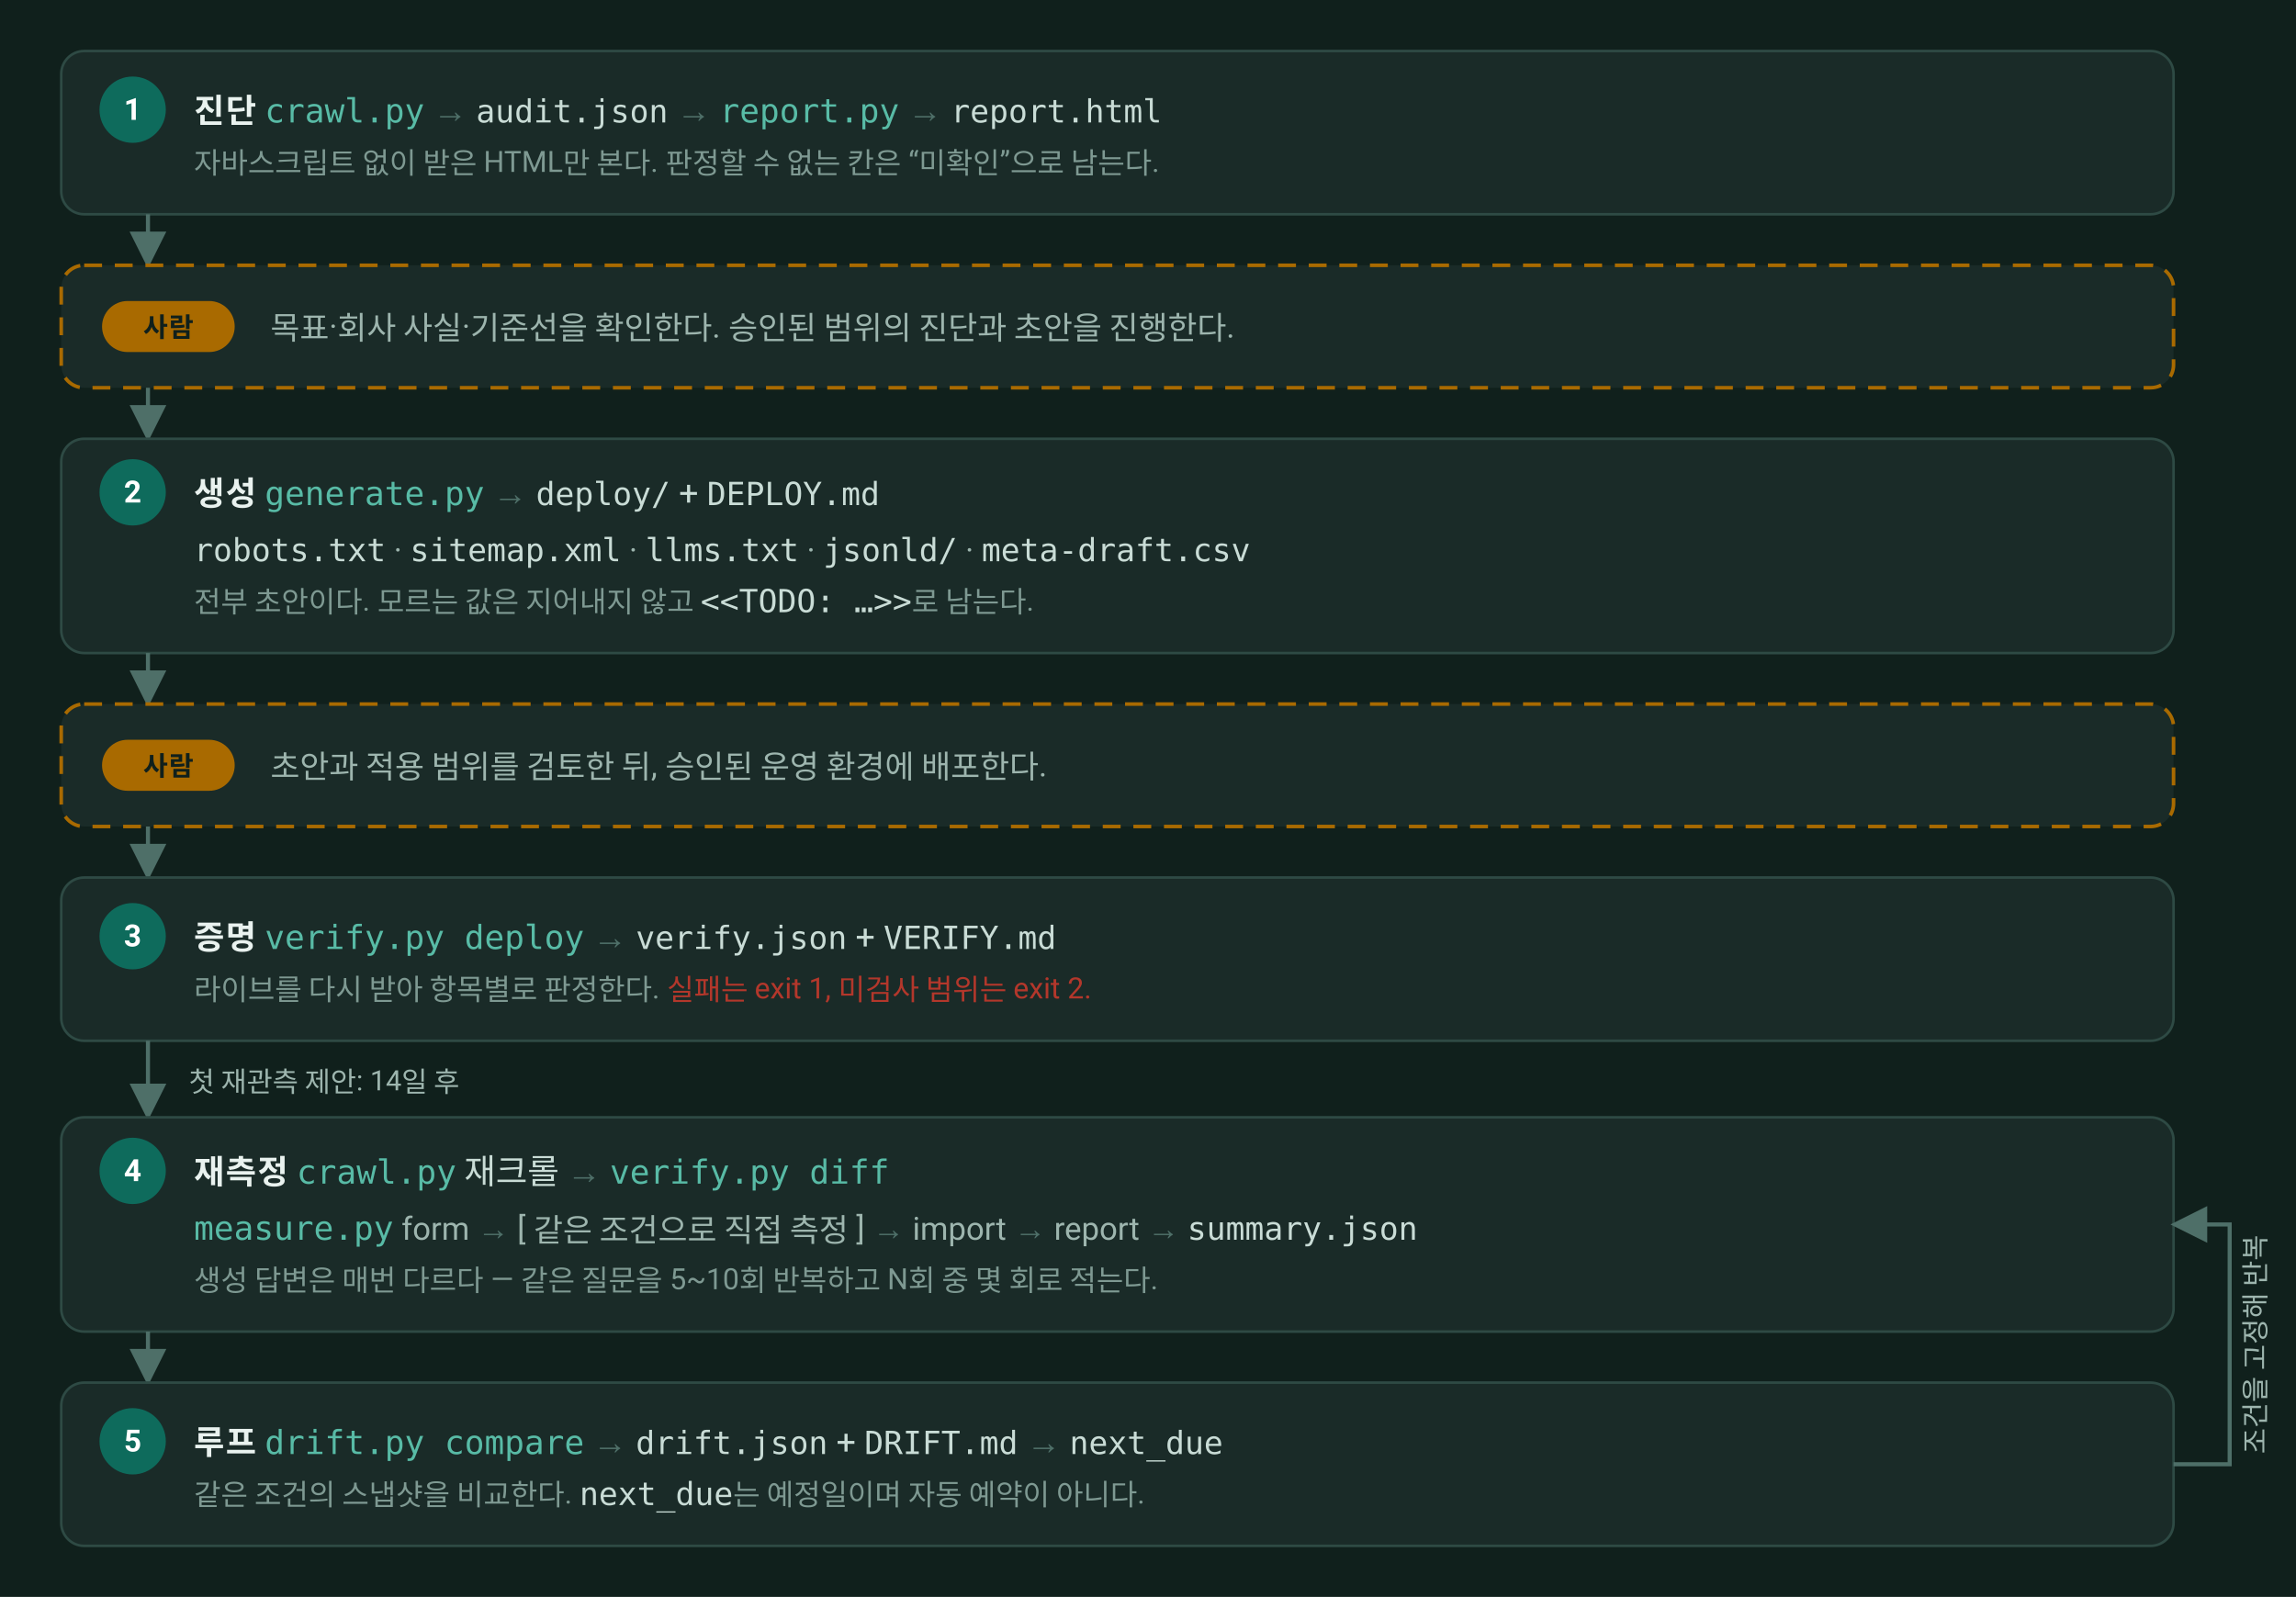
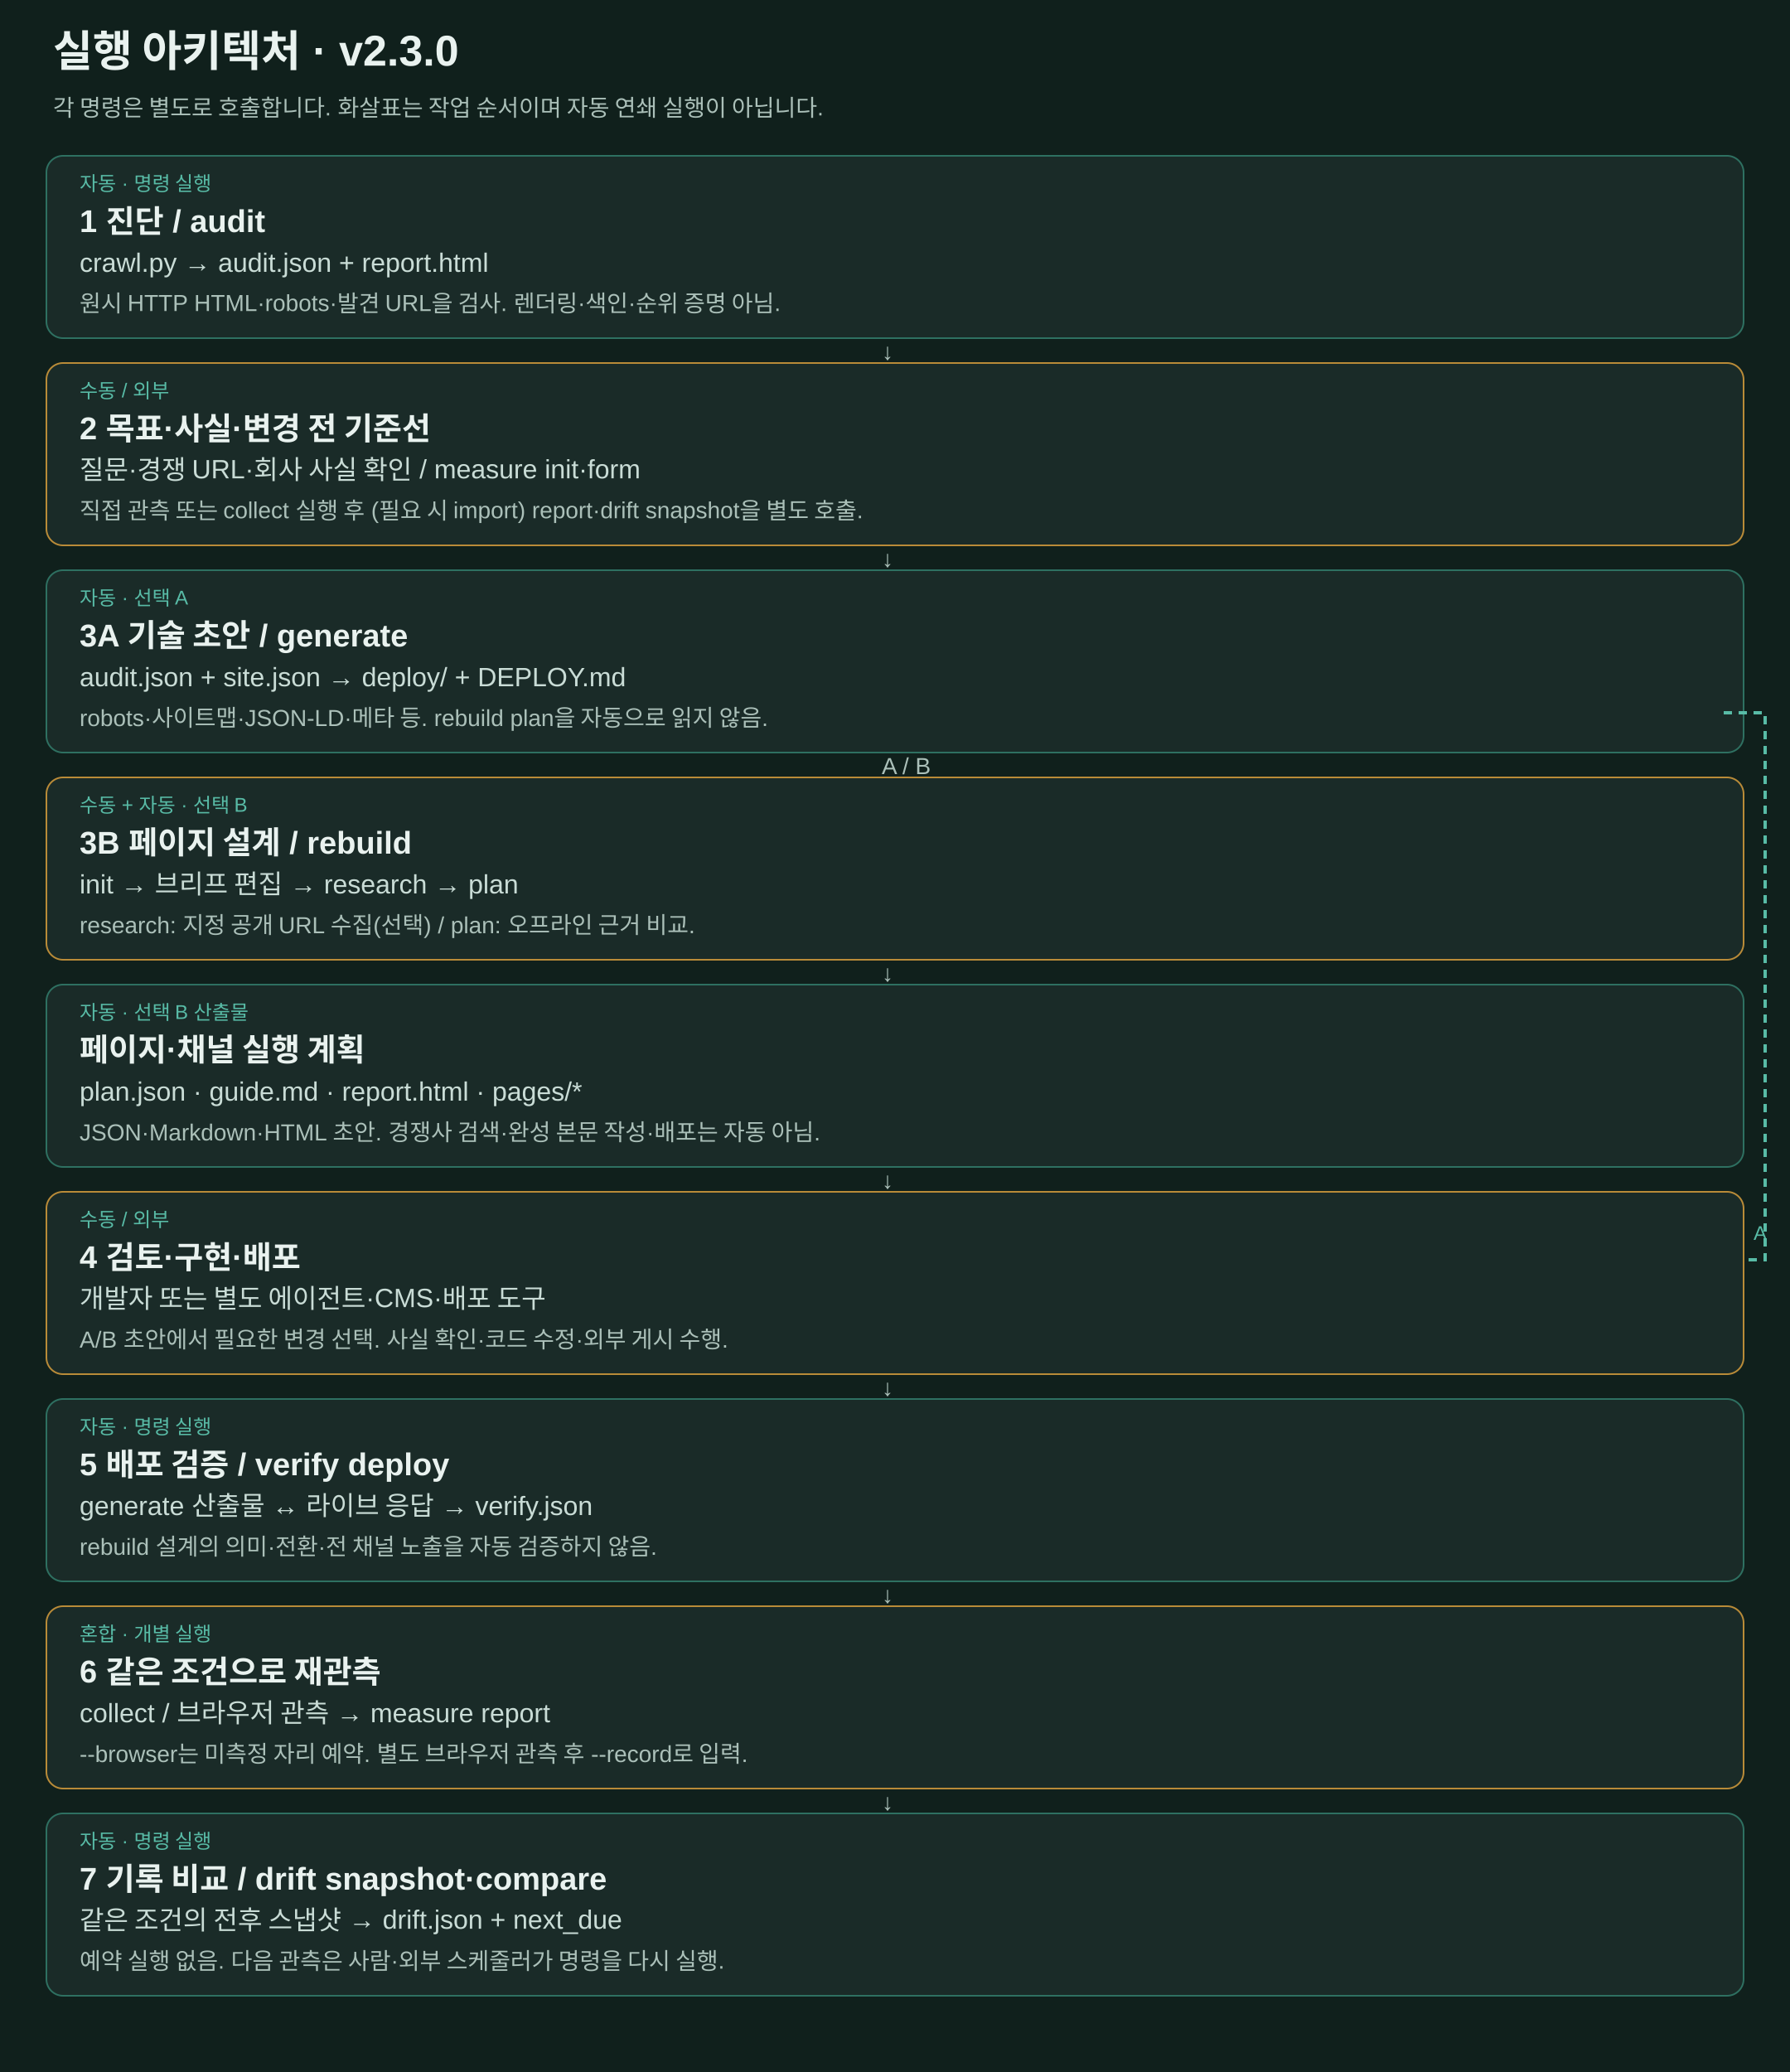
- <svg xmlns="http://www.w3.org/2000/svg" viewBox="0 0 900 626" width="900" height="626" role="img" aria-label="진단 → 사실·기준선 확인 → 초안 생성 → 승인 범위 배포 → 라이브 검증 → 조건 고정 측정 → 스냅샷 비교. next_due는 자동 예약이 아니다.">
-   <style>
-     .bg   { fill: #10201C }
-     .pan  { fill: #1A2B28; stroke: #2E4A44; stroke-width: 1 }
-     .gate { fill: #1A2B28; stroke: #A96A00; stroke-width: 1.4; stroke-dasharray: 7 5 }
-     text  { font-family: ui-sans-serif, -apple-system, "Segoe UI", "Malgun Gothic", "Apple SD Gothic Neo", "Noto Sans KR", Roboto, Arial, sans-serif }
-     .l1   { font-size: 13.5px; fill: #C9DCD6 }
-     .l2   { font-size: 12.5px; fill: #9DB5AE }
-     .note { font-size: 11.5px; fill: #7E9992 }
-     .st   { font-size: 13px; font-weight: 700; fill: #E9F2EF; letter-spacing: .04em }
-     .tool { font-family: ui-monospace, SFMono-Regular, Menlo, Consolas, monospace; font-size: 13px; fill: #58BBA6 }
-     .file { font-family: ui-monospace, SFMono-Regular, Menlo, Consolas, monospace; font-size: 12.5px; fill: #C9DCD6 }
-     .ar   { fill: #4E6F68 }
-     .num  { font-size: 12px; font-weight: 700; fill: #FFFFFF; text-anchor: middle }
-     .chip { font-size: 10.5px; font-weight: 700; fill: #10201C; letter-spacing: .04em; text-anchor: middle }
-     .flow { stroke: #4E6F68; stroke-width: 1.6; fill: none }
-     .lbl  { font-size: 11px; fill: #9DB5AE }
-     .bad  { fill: #B3372B }
-   </style>
-   <defs>
-     <marker id="h" markerWidth="9" markerHeight="9" refX="7" refY="4.5" orient="auto">
-       <path d="M0,0 L9,4.5 L0,9 z" fill="#4E6F68" />
-     </marker>
-   </defs>
-   <rect class="bg" x="0" y="0" width="900" height="626" />
-   <rect class="pan" x="24" y="20" width="828" height="64" rx="9" />
-   <circle cx="52" cy="43" r="13" fill="#0E6B5C" />
-   <text class="num" x="52" y="47">1</text>
-   <text class="l1" x="76" y="48">
-     <tspan class="st">진단</tspan>
-     <tspan class="tool">crawl.py</tspan>
-     <tspan class="ar">→</tspan>
-     <tspan class="file">audit.json</tspan>
-     <tspan class="ar">→</tspan>
-     <tspan class="tool">report.py</tspan>
-     <tspan class="ar">→</tspan>
-     <tspan class="file">report.html</tspan>
-   </text>
-   <text class="note" x="76" y="68">자바스크립트 없이 받은 HTML만 본다. 판정할 수 없는 칸은 “미확인”으로 남는다.</text>
-   <path class="flow" d="M58,84 L58,102" marker-end="url(#h)" />
-   <rect class="gate" x="24" y="104" width="828" height="48" rx="9" />
-   <rect x="40" y="118" width="52" height="20" rx="10" fill="#A96A00" />
-   <text class="chip" x="66" y="132">사람</text>
-   <text class="l2" x="106" y="133">목표·회사 사실·기준선을 확인한다. 승인된 범위의 진단과 초안을 진행한다.</text>
-   <path class="flow" d="M58,152 L58,170" marker-end="url(#h)" />
-   <rect class="pan" x="24" y="172" width="828" height="84" rx="9" />
-   <circle cx="52" cy="193" r="13" fill="#0E6B5C" />
-   <text class="num" x="52" y="197">2</text>
-   <text class="l1" x="76" y="198">
-     <tspan class="st">생성</tspan>
-     <tspan class="tool">generate.py</tspan>
-     <tspan class="ar">→</tspan>
-     <tspan class="file">deploy/</tspan>  +  <tspan class="file">DEPLOY.md</tspan>
-   </text>
-   <text class="l2" x="76" y="220">
-     <tspan class="file">robots.txt</tspan> · <tspan class="file">sitemap.xml</tspan> · <tspan class="file">llms.txt</tspan> · <tspan class="file">jsonld/</tspan> · <tspan class="file">meta-draft.csv</tspan>
-   </text>
-   <text class="note" x="76" y="240">전부 초안이다. 모르는 값은 지어내지 않고 <tspan class="file">&lt;&lt;TODO: …&gt;&gt;</tspan>로 남는다.</text>
-   <path class="flow" d="M58,256 L58,274" marker-end="url(#h)" />
-   <rect class="gate" x="24" y="276" width="828" height="48" rx="9" />
-   <rect x="40" y="290" width="52" height="20" rx="10" fill="#A96A00" />
-   <text class="chip" x="66" y="304">사람</text>
-   <text class="l2" x="106" y="305">초안과 적용 범위를 검토한 뒤, 승인된 운영 환경에 배포한다.</text>
-   <path class="flow" d="M58,324 L58,342" marker-end="url(#h)" />
-   <rect class="pan" x="24" y="344" width="828" height="64" rx="9" />
-   <circle cx="52" cy="367" r="13" fill="#0E6B5C" />
-   <text class="num" x="52" y="371">3</text>
-   <text class="l1" x="76" y="372">
-     <tspan class="st">증명</tspan>
-     <tspan class="tool">verify.py deploy</tspan>
-     <tspan class="ar">→</tspan>
-     <tspan class="file">verify.json</tspan>  +  <tspan class="file">VERIFY.md</tspan>
-   </text>
-   <text class="note" x="76" y="392">라이브를 다시 받아 항목별로 판정한다. <tspan class="bad">실패는 exit 1, 미검사 범위는 exit 2.</tspan>
-   </text>
-   <path class="flow" d="M58,408 L58,436" marker-end="url(#h)" />
-   <text class="lbl" x="74" y="428">첫 재관측 제안: 14일 후</text>
-   <rect class="pan" x="24" y="438" width="828" height="84" rx="9" />
-   <circle cx="52" cy="459" r="13" fill="#0E6B5C" />
-   <text class="num" x="52" y="463">4</text>
-   <text class="l1" x="76" y="464">
-     <tspan class="st">재측정</tspan>
-     <tspan class="tool">crawl.py</tspan> 재크롤  <tspan class="ar">→</tspan>
-     <tspan class="tool">verify.py diff</tspan>
-   </text>
-   <text class="l2" x="76" y="486">
-     <tspan class="tool">measure.py</tspan> form <tspan class="ar">→</tspan> [ 같은 조건으로 직접 측정 ] <tspan class="ar">→</tspan> import <tspan class="ar">→</tspan> report <tspan class="ar">→</tspan>
-     <tspan class="file">summary.json</tspan>
-   </text>
-   <text class="note" x="76" y="506">생성 답변은 매번 다르다 — 같은 질문을 5~10회 반복하고 N회 중 몇 회로 적는다.</text>
-   <path class="flow" d="M58,522 L58,540" marker-end="url(#h)" />
-   <rect class="pan" x="24" y="542" width="828" height="64" rx="9" />
-   <circle cx="52" cy="565" r="13" fill="#0E6B5C" />
-   <text class="num" x="52" y="569">5</text>
-   <text class="l1" x="76" y="570">
-     <tspan class="st">루프</tspan>
-     <tspan class="tool">drift.py compare</tspan>
-     <tspan class="ar">→</tspan>
-     <tspan class="file">drift.json</tspan>  +  <tspan class="file">DRIFT.md</tspan>
-     <tspan class="ar">→</tspan>
-     <tspan class="file">next_due</tspan>
-   </text>
-   <text class="note" x="76" y="590">같은 조건의 스냅샷을 비교한다. <tspan class="file">next_due</tspan>는 예정일이며 자동 예약이 아니다.</text>
-   <path class="flow" d="M852,574 L874,574 L874,480 L854,480" marker-end="url(#h)" />
-   <text class="lbl" x="888" y="527" text-anchor="middle" transform="rotate(-90 888 527)">조건을 고정해 반복</text>
+ <svg xmlns="http://www.w3.org/2000/svg" width="1080" height="1250" viewBox="0 0 1080 1250" role="img" aria-label="실행 아키텍처 · v2.3.0">
+   <style>text{font-family:Segoe UI,Malgun Gothic,Arial,sans-serif;fill:#e9f2ef}.title{font-size:26px;font-weight:700}.label{font-size:12px;fill:#58bba6}.name{font-size:19px;font-weight:700}.code{font-size:16px;fill:#c9dcd6}.note{font-size:14px;fill:#abc0b9}</style>
+   <rect width="1080" height="1250" fill="#10201c" />
+   <text x="32" y="40" class="title">실행 아키텍처 · v2.3.0</text>
+   <text x="32" y="70" class="note">각 명령은 별도로 호출합니다. 화살표는 작업 순서이며 자동 연쇄 실행이 아닙니다.</text>
+   <rect x="28" y="94" width="1024" height="110" rx="10" fill="#1a2b28" stroke="#2e7061" />
+   <text x="48" y="115" class="label">자동 · 명령 실행</text>
+   <text x="48" y="140" class="name">1  진단 / audit</text>
+   <text x="48" y="164" class="code">crawl.py → audit.json + report.html</text>
+   <text x="48" y="188" class="note">원시 HTTP HTML·robots·발견 URL을 검사. 렌더링·색인·순위 증명 아님.</text>
+   <text x="532" y="217" class="note">↓</text>
+   <rect x="28" y="219" width="1024" height="110" rx="10" fill="#1a2b28" stroke="#b98b38" />
+   <text x="48" y="240" class="label">수동 / 외부</text>
+   <text x="48" y="265" class="name">2  목표·사실·변경 전 기준선</text>
+   <text x="48" y="289" class="code">질문·경쟁 URL·회사 사실 확인 / measure init·form</text>
+   <text x="48" y="313" class="note">직접 관측 또는 collect 실행 후 (필요 시 import) report·drift snapshot을 별도 호출.</text>
+   <text x="532" y="342" class="note">↓</text>
+   <rect x="28" y="344" width="1024" height="110" rx="10" fill="#1a2b28" stroke="#2e7061" />
+   <text x="48" y="365" class="label">자동 · 선택 A</text>
+   <text x="48" y="390" class="name">3A  기술 초안 / generate</text>
+   <text x="48" y="414" class="code">audit.json + site.json → deploy/ + DEPLOY.md</text>
+   <text x="48" y="438" class="note">robots·사이트맵·JSON-LD·메타 등. rebuild plan을 자동으로 읽지 않음.</text>
+   <text x="532" y="467" class="note">A / B</text>
+   <rect x="28" y="469" width="1024" height="110" rx="10" fill="#1a2b28" stroke="#b98b38" />
+   <text x="48" y="490" class="label">수동 + 자동 · 선택 B</text>
+   <text x="48" y="515" class="name">3B  페이지 설계 / rebuild</text>
+   <text x="48" y="539" class="code">init → 브리프 편집 → research → plan</text>
+   <text x="48" y="563" class="note">research: 지정 공개 URL 수집(선택) / plan: 오프라인 근거 비교.</text>
+   <text x="532" y="592" class="note">↓</text>
+   <rect x="28" y="594" width="1024" height="110" rx="10" fill="#1a2b28" stroke="#2e7061" />
+   <text x="48" y="615" class="label">자동 · 선택 B 산출물</text>
+   <text x="48" y="640" class="name">페이지·채널 실행 계획</text>
+   <text x="48" y="664" class="code">plan.json · guide.md · report.html · pages/*</text>
+   <text x="48" y="688" class="note">JSON·Markdown·HTML 초안. 경쟁사 검색·완성 본문 작성·배포는 자동 아님.</text>
+   <text x="532" y="717" class="note">↓</text>
+   <rect x="28" y="719" width="1024" height="110" rx="10" fill="#1a2b28" stroke="#b98b38" />
+   <text x="48" y="740" class="label">수동 / 외부</text>
+   <text x="48" y="765" class="name">4  검토·구현·배포</text>
+   <text x="48" y="789" class="code">개발자 또는 별도 에이전트·CMS·배포 도구</text>
+   <text x="48" y="813" class="note">A/B 초안에서 필요한 변경 선택. 사실 확인·코드 수정·외부 게시 수행.</text>
+   <text x="532" y="842" class="note">↓</text>
+   <rect x="28" y="844" width="1024" height="110" rx="10" fill="#1a2b28" stroke="#2e7061" />
+   <text x="48" y="865" class="label">자동 · 명령 실행</text>
+   <text x="48" y="890" class="name">5  배포 검증 / verify deploy</text>
+   <text x="48" y="914" class="code">generate 산출물 ↔ 라이브 응답 → verify.json</text>
+   <text x="48" y="938" class="note">rebuild 설계의 의미·전환·전 채널 노출을 자동 검증하지 않음.</text>
+   <text x="532" y="967" class="note">↓</text>
+   <rect x="28" y="969" width="1024" height="110" rx="10" fill="#1a2b28" stroke="#b98b38" />
+   <text x="48" y="990" class="label">혼합 · 개별 실행</text>
+   <text x="48" y="1015" class="name">6  같은 조건으로 재관측</text>
+   <text x="48" y="1039" class="code">collect / 브라우저 관측 → measure report</text>
+   <text x="48" y="1063" class="note">--browser는 미측정 자리 예약. 별도 브라우저 관측 후 --record로 입력.</text>
+   <text x="532" y="1092" class="note">↓</text>
+   <rect x="28" y="1094" width="1024" height="110" rx="10" fill="#1a2b28" stroke="#2e7061" />
+   <text x="48" y="1115" class="label">자동 · 명령 실행</text>
+   <text x="48" y="1140" class="name">7  기록 비교 / drift snapshot·compare</text>
+   <text x="48" y="1164" class="code">같은 조건의 전후 스냅샷 → drift.json + next_due</text>
+   <text x="48" y="1188" class="note">예약 실행 없음. 다음 관측은 사람·외부 스케줄러가 명령을 다시 실행.</text>
+   <path d="M1040 430 L1065 430 L1065 760 L1054 760" fill="none" stroke="#58bba6" stroke-width="2" stroke-dasharray="5 4" />
+   <text x="1058" y="748" class="label">A</text>
</svg>
